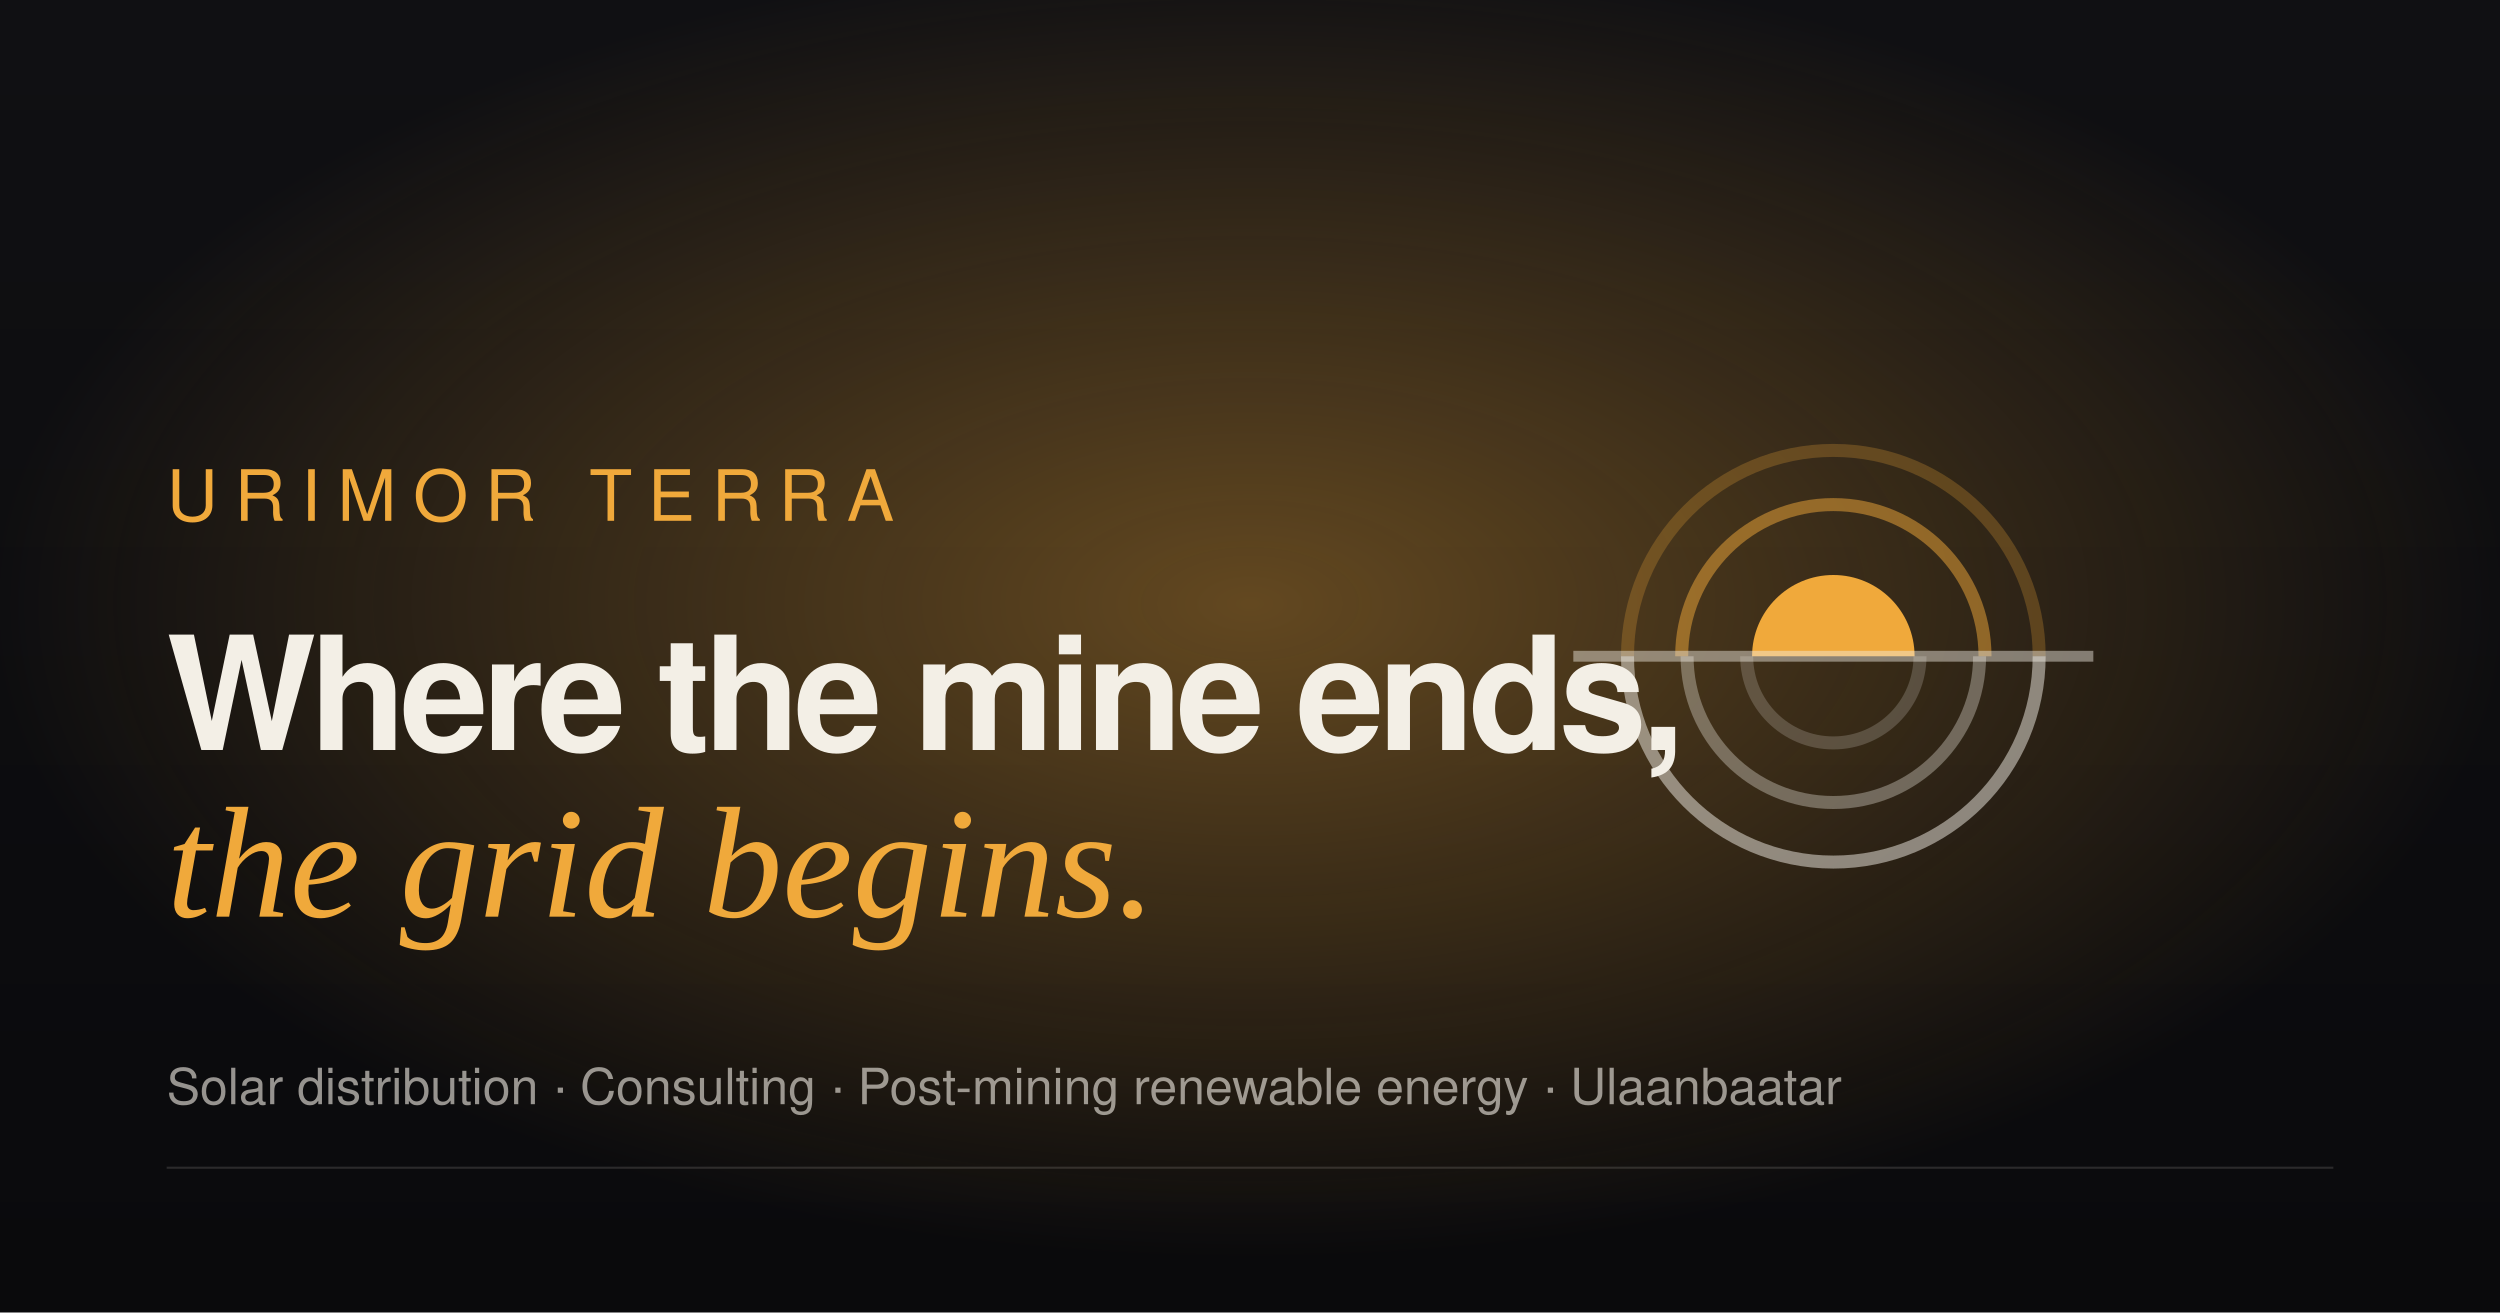
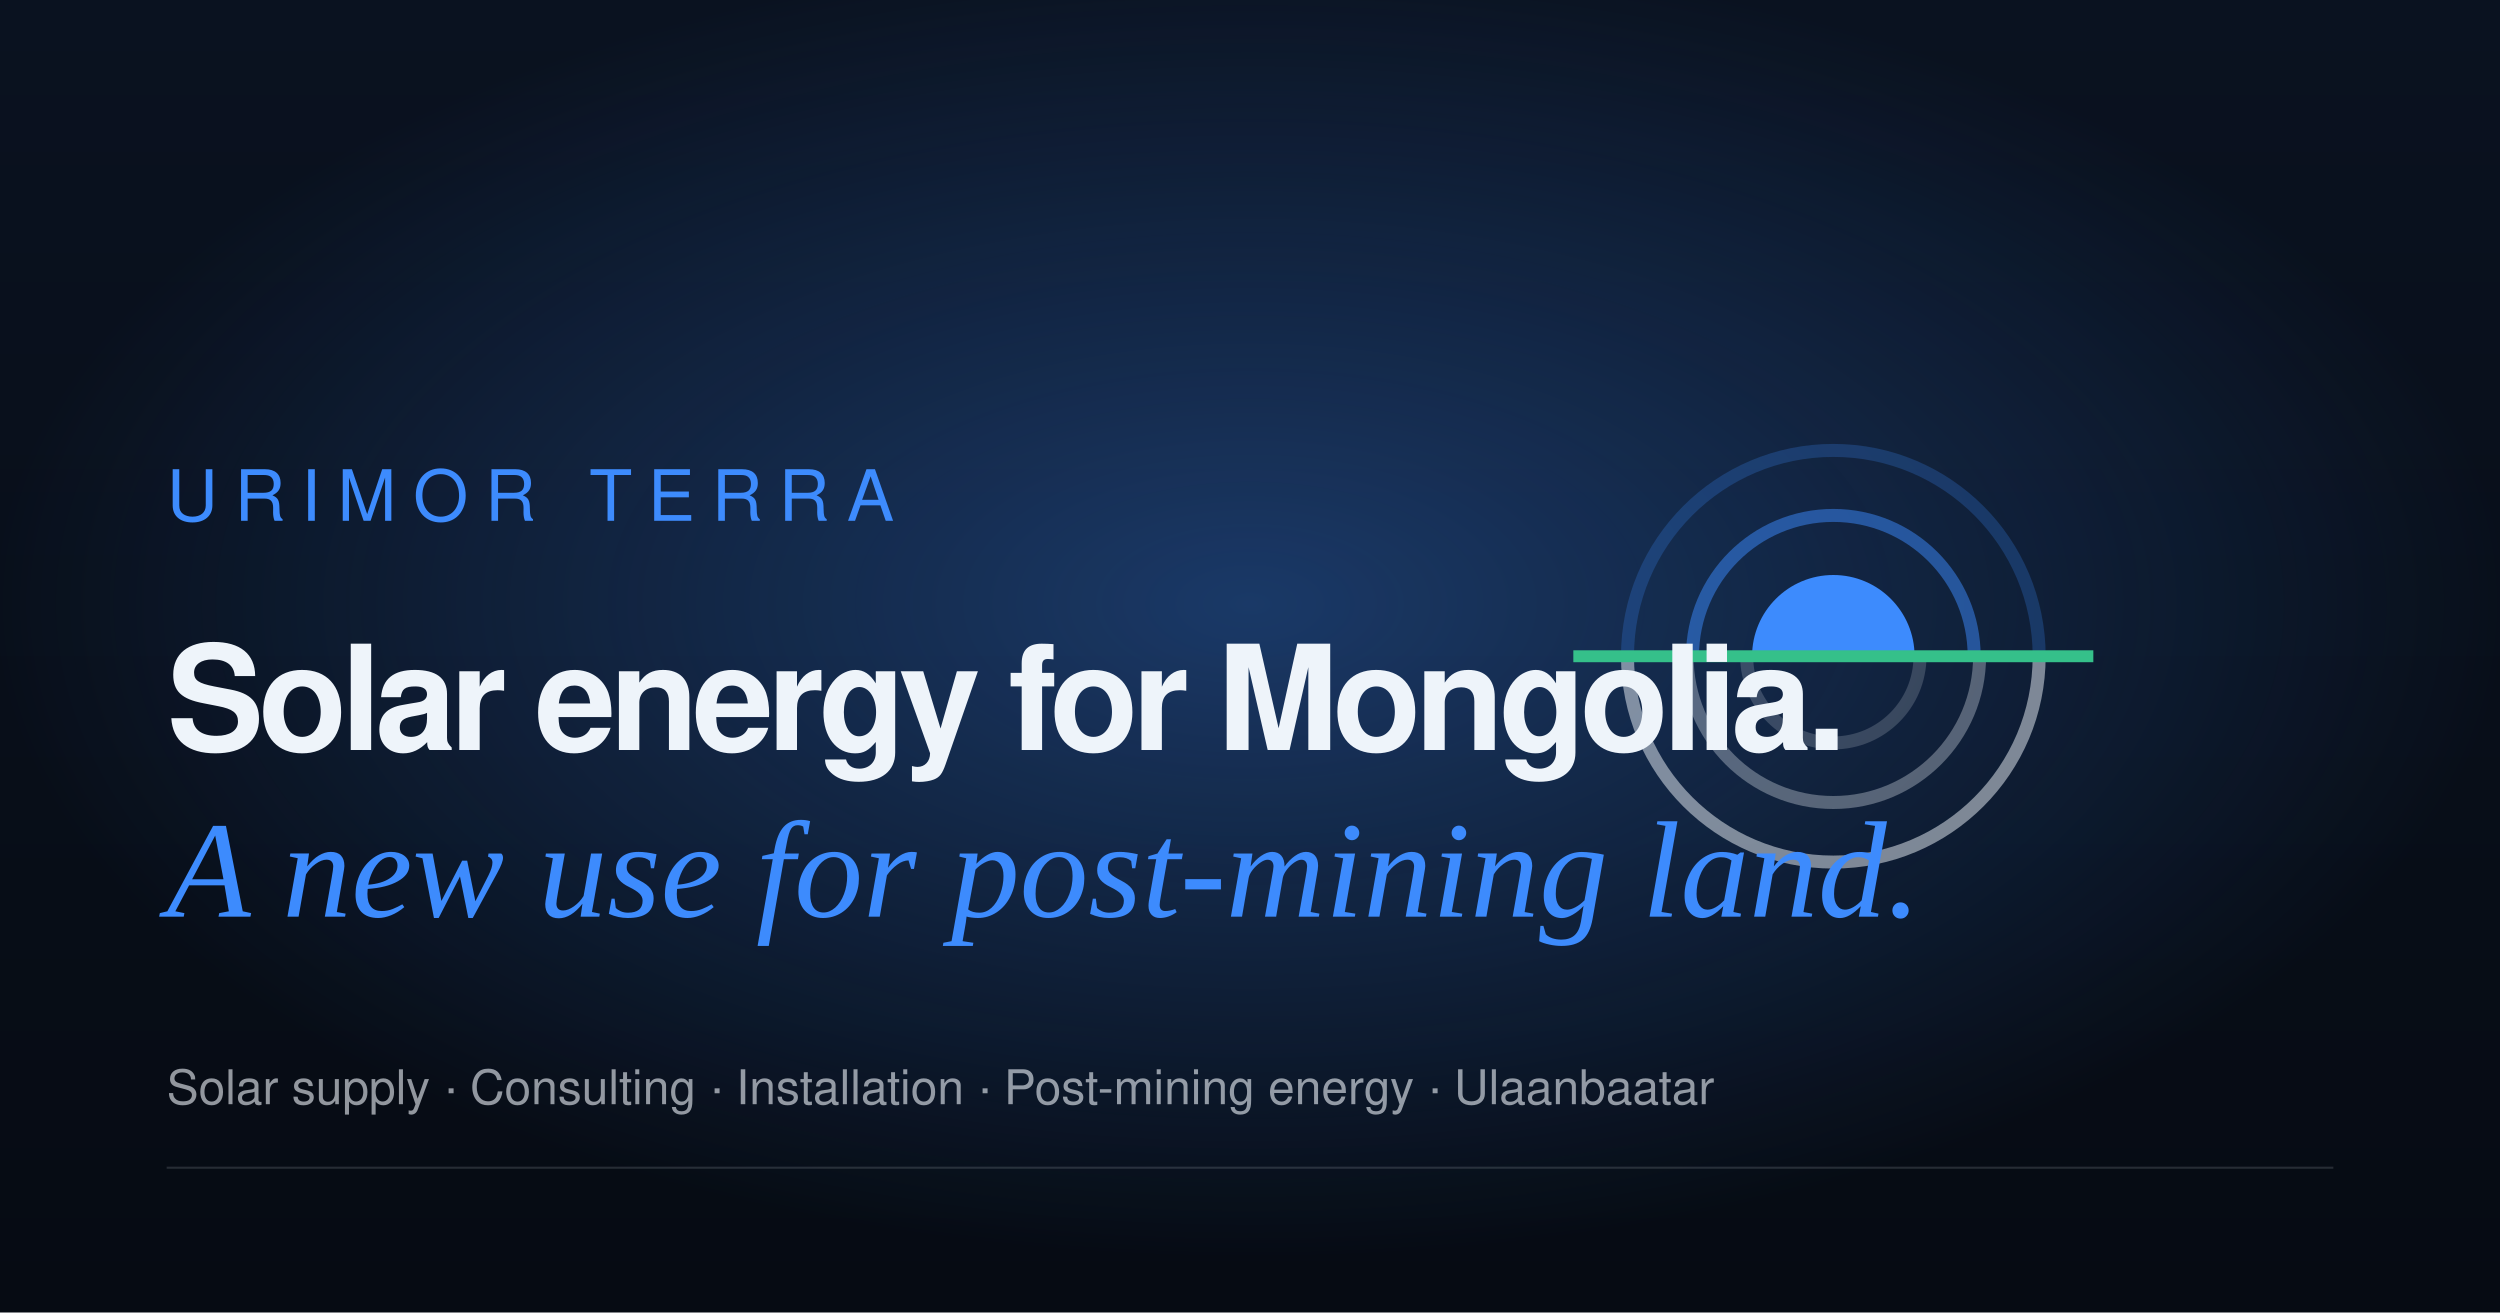
<svg xmlns="http://www.w3.org/2000/svg" viewBox="0 0 1200 630" width="1200" height="630">
  <defs>
    <linearGradient id="bg" x1="0" y1="0" x2="0" y2="1">
-       <stop offset="0" stop-color="#101013" />
-       <stop offset="1" stop-color="#0a0a0c" />
+       <stop offset="0" stop-color="#0a1220" />
+       <stop offset="1" stop-color="#060b13" />
    </linearGradient>
    <radialGradient id="sun" cx="50%" cy="46%" r="50%">
-       <stop offset="0" stop-color="#f0a93b" stop-opacity=".38" />
-       <stop offset="1" stop-color="#f0a93b" stop-opacity="0" />
+       <stop offset="0" stop-color="#3d8bfd" stop-opacity=".34" />
+       <stop offset="1" stop-color="#3d8bfd" stop-opacity="0" />
    </radialGradient>
  </defs>
  <rect width="1200" height="630" fill="url(#bg)" />
  <rect width="1200" height="630" fill="url(#sun)" />
  <g transform="translate(880 315) scale(2.6)" fill="none">
-     <path d="M35 50a15 15 0 0 1 30 0Z" fill="#f0a93b" transform="translate(-50 -50)" />
-     <path d="M22 50a28 28 0 0 1 56 0" stroke="#f0a93b" stroke-opacity=".5" stroke-width="2.4" transform="translate(-50 -50)" />
-     <path d="M12 50a38 38 0 0 1 76 0" stroke="#f0a93b" stroke-opacity=".25" stroke-width="2.4" transform="translate(-50 -50)" />
-     <path d="M88 50a38 38 0 0 1-76 0" stroke="#f3efe6" stroke-opacity=".5" stroke-width="2.4" transform="translate(-50 -50)" />
-     <path d="M77 50a27 27 0 0 1-54 0" stroke="#f3efe6" stroke-opacity=".34" stroke-width="2.4" transform="translate(-50 -50)" />
-     <path d="M66 50a16 16 0 0 1-32 0" stroke="#f3efe6" stroke-opacity=".2" stroke-width="2.4" transform="translate(-50 -50)" />
-     <path d="M2 50h96" stroke="#f3efe6" stroke-opacity=".45" stroke-width="2" transform="translate(-50 -50)" />
+     <path d="M35 50a15 15 0 0 1 30 0Z" fill="#3d8bfd" transform="translate(-50 -50)" />
+     <path d="M24 50a26 26 0 0 1 52 0" stroke="#3d8bfd" stroke-opacity=".5" stroke-width="2.4" transform="translate(-50 -50)" />
+     <path d="M12 50a38 38 0 0 1 76 0" stroke="#3d8bfd" stroke-opacity=".24" stroke-width="2.4" transform="translate(-50 -50)" />
+     <path d="M88 50a38 38 0 0 1-76 0" stroke="#eef4fa" stroke-opacity=".5" stroke-width="2.4" transform="translate(-50 -50)" />
+     <path d="M77 50a27 27 0 0 1-54 0" stroke="#eef4fa" stroke-opacity=".32" stroke-width="2.4" transform="translate(-50 -50)" />
+     <path d="M66 50a16 16 0 0 1-32 0" stroke="#eef4fa" stroke-opacity=".18" stroke-width="2.4" transform="translate(-50 -50)" />
+     <path d="M2 50h96" stroke="#35c08a" stroke-width="2.2" transform="translate(-50 -50)" />
  </g>
-   <text x="80" y="250" font-family="Archivo, Helvetica, Arial, sans-serif" font-size="34" font-weight="500" letter-spacing="8" fill="#f0a93b">URIMOR TERRA</text>
-   <text x="80" y="360" font-family="Archivo, Helvetica, Arial, sans-serif" font-size="76" font-weight="600" letter-spacing="-3" fill="#f3efe6">Where the mine ends,</text>
-   <text x="80" y="440" font-family="Georgia, 'Times New Roman', serif" font-style="italic" font-size="76" fill="#f0a93b">the grid begins.</text>
-   <text x="80" y="530" font-family="Archivo, Helvetica, Arial, sans-serif" font-size="24" fill="#f3efe6" fill-opacity=".6">Solar distribution · Consulting · Post-mining renewable energy · Ulaanbaatar</text>
-   <rect x="80" y="560" width="1040" height="1" fill="#f3efe6" fill-opacity=".14" />
+   <text x="80" y="250" font-family="Archivo, Helvetica, Arial, sans-serif" font-size="34" font-weight="500" letter-spacing="8" fill="#3d8bfd">URIMOR TERRA</text>
+   <text x="80" y="360" font-family="Archivo, Helvetica, Arial, sans-serif" font-size="70" font-weight="600" letter-spacing="-3" fill="#eef4fa">Solar energy for Mongolia.</text>
+   <text x="80" y="440" font-family="Georgia, 'Times New Roman', serif" font-style="italic" font-size="66" fill="#3d8bfd">A new use for post-mining land.</text>
+   <text x="80" y="530" font-family="Archivo, Helvetica, Arial, sans-serif" font-size="23" fill="#eef4fa" fill-opacity=".6">Solar supply · Consulting · Installation · Post-mining energy · Ulaanbaatar</text>
+   <rect x="80" y="560" width="1040" height="1" fill="#eef4fa" fill-opacity=".14" />
</svg>
